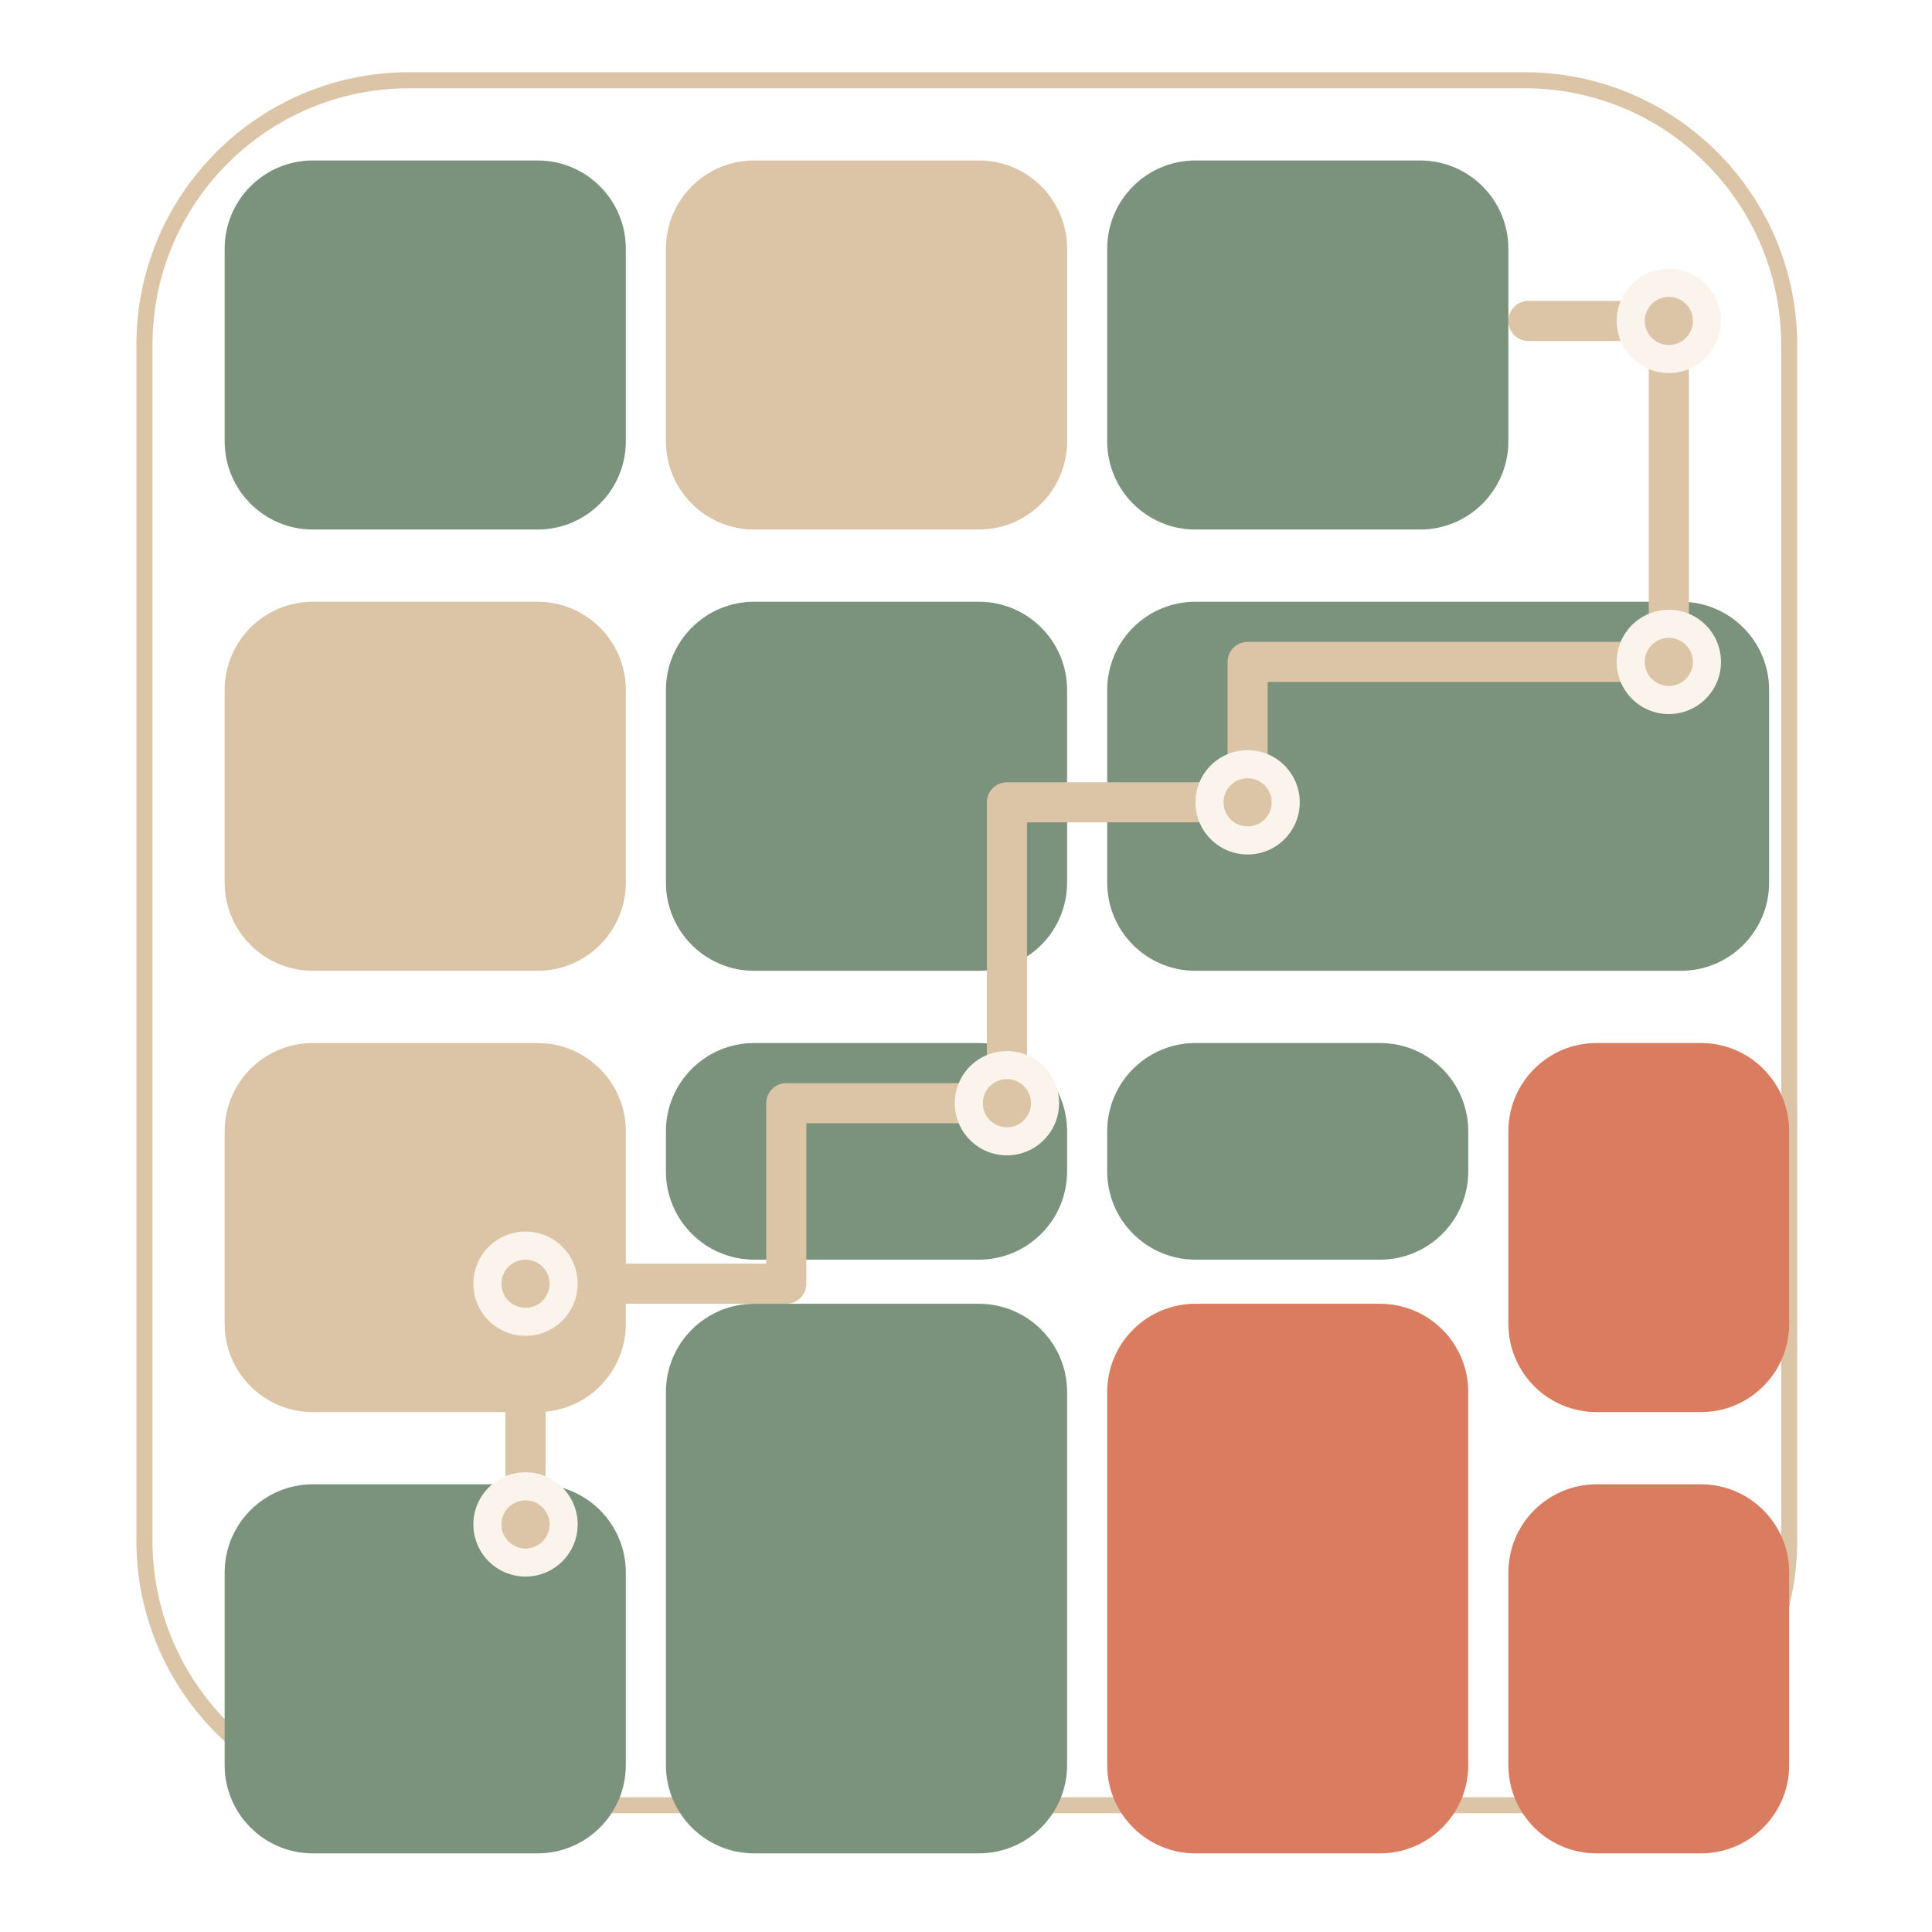
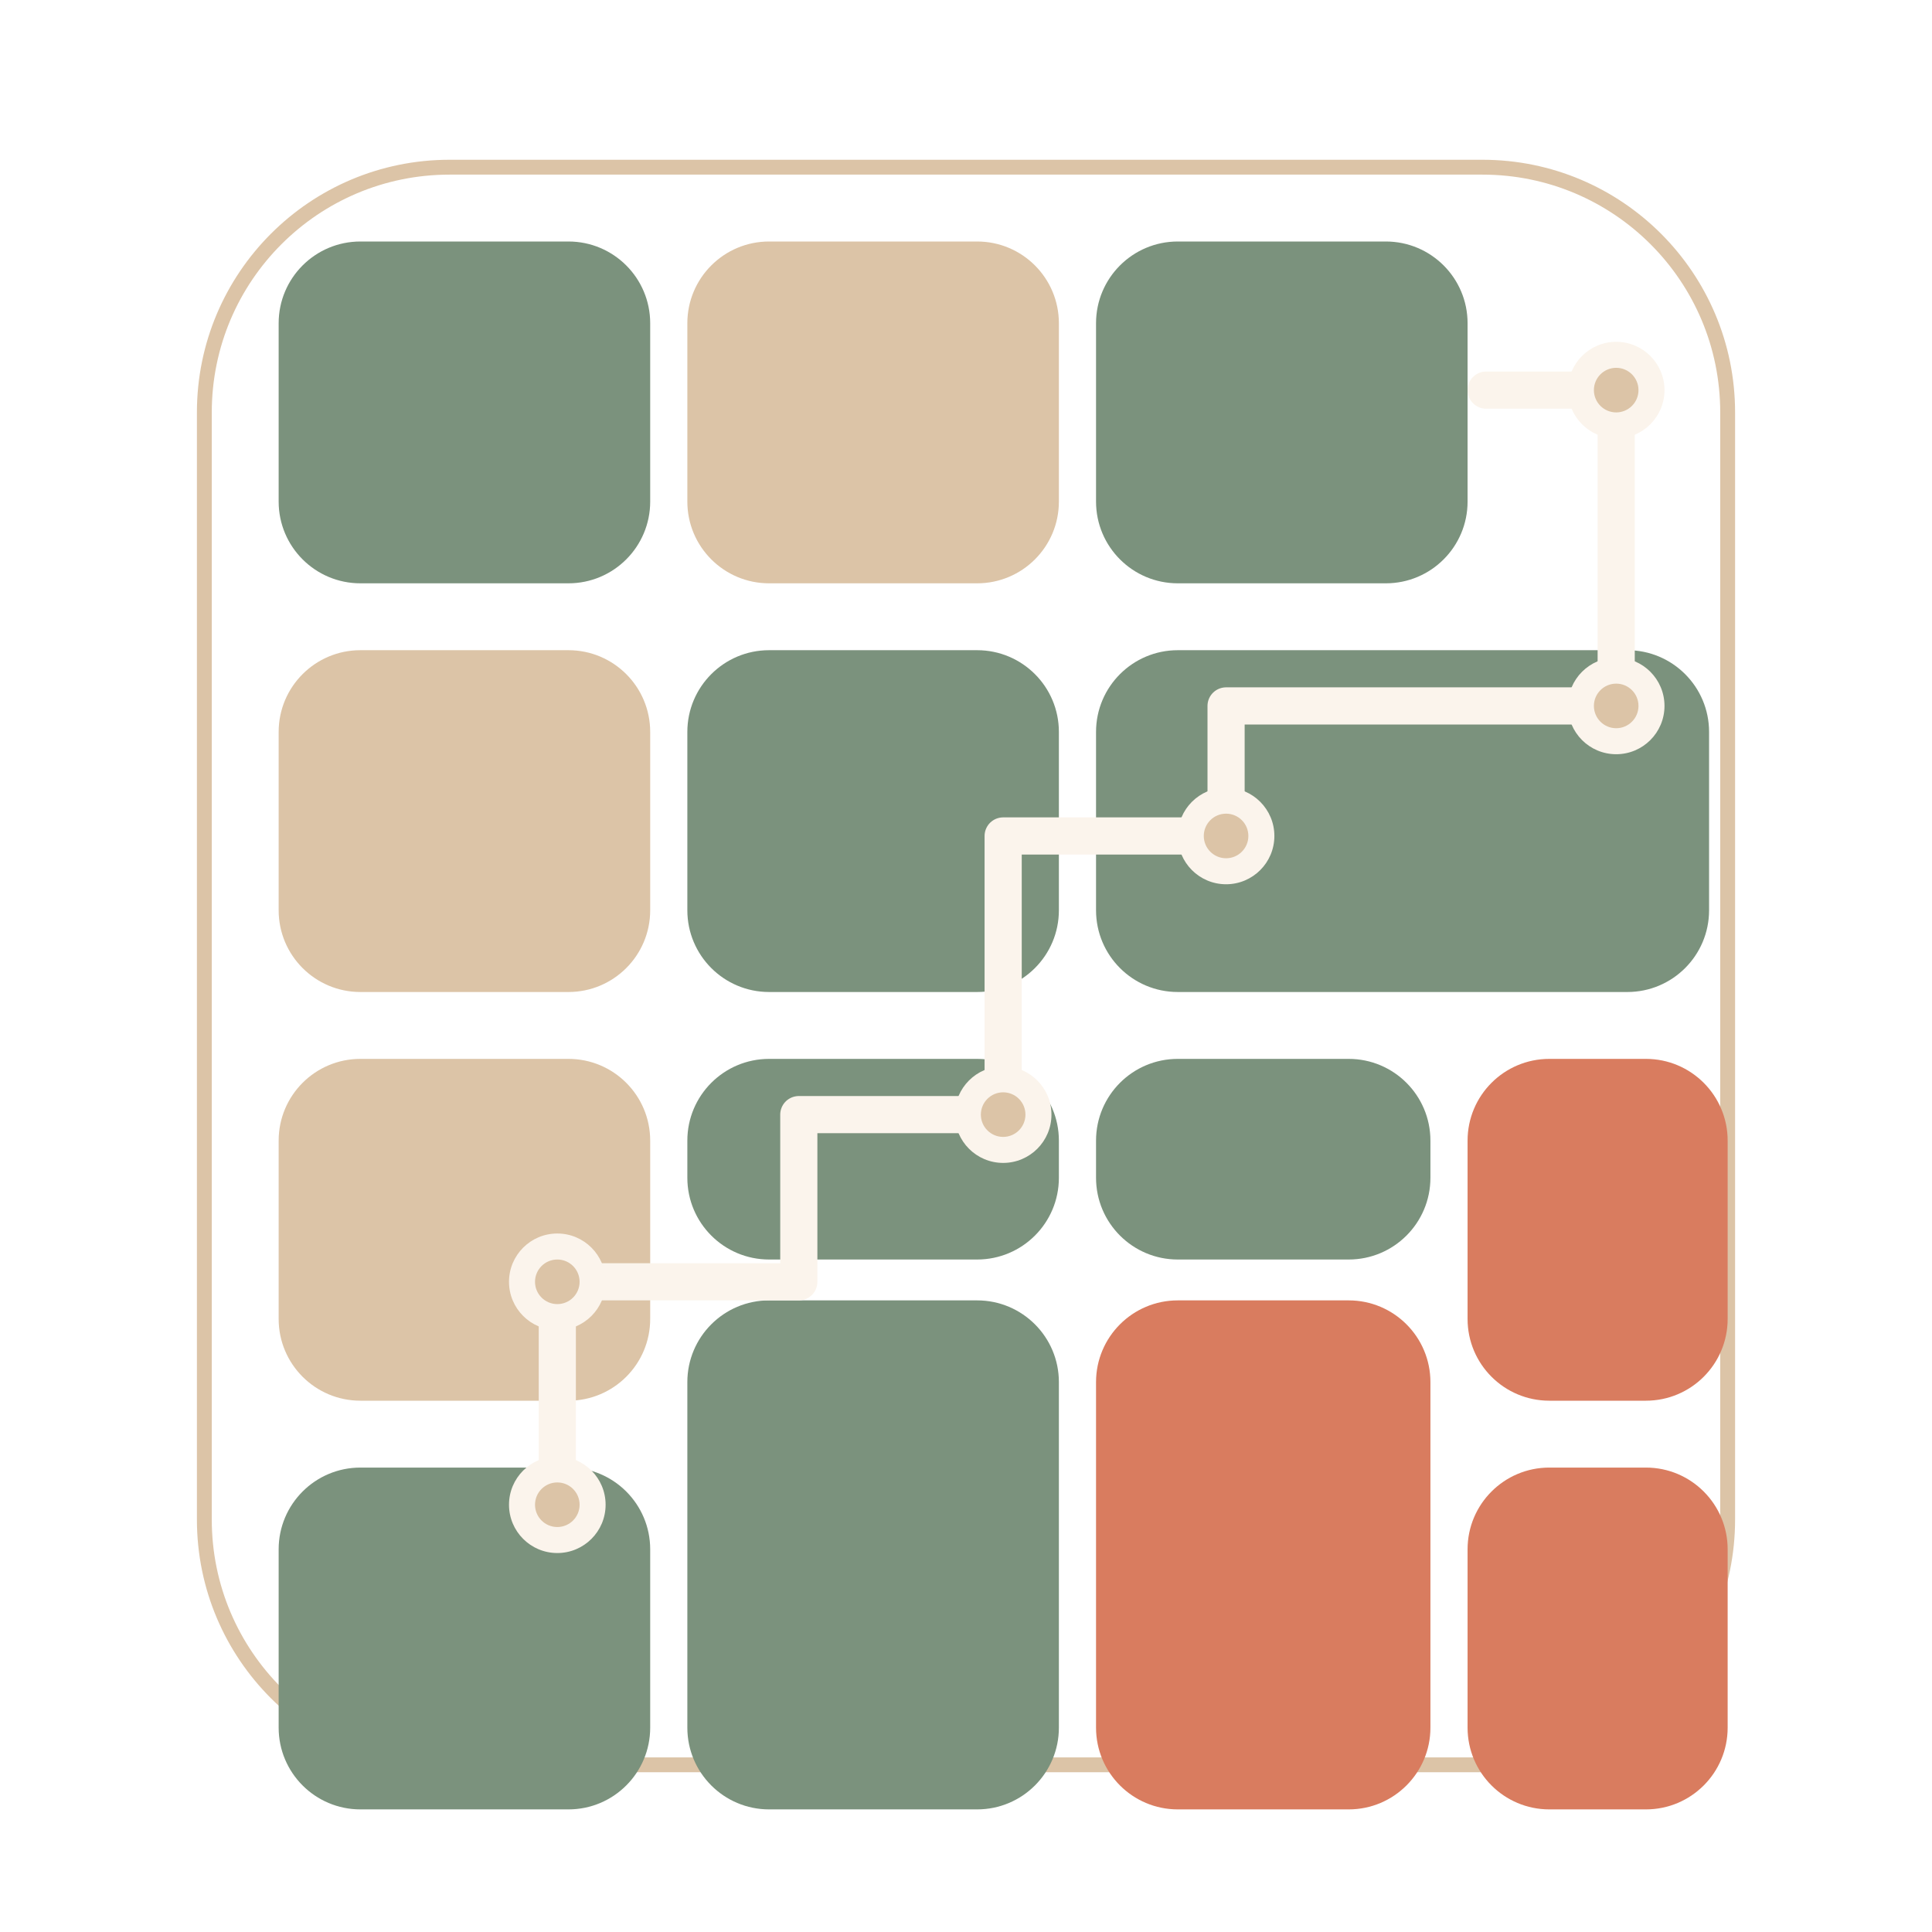
- <svg xmlns="http://www.w3.org/2000/svg" width="482" height="482" viewBox="-20.0 -20.0 481.6 481.6">
-   <g transform="translate(-39.0,-45.0)">
-     <rect x="55" y="45" width="410" height="430" rx="66" fill="none" stroke="#DCC4A7" stroke-width="4" />
-     <rect x="75" y="65" width="100" height="92" rx="22" fill="#7B927D" />
-     <rect x="185" y="65" width="100" height="92" rx="22" fill="#DCC4A7" />
-     <rect x="295" y="65" width="100" height="92" rx="22" fill="#7B927D" />
-     <rect x="75" y="175" width="100" height="92" rx="22" fill="#DCC4A7" />
-     <rect x="185" y="175" width="100" height="92" rx="22" fill="#7B927D" />
-     <rect x="295" y="175" width="165" height="92" rx="22" fill="#7B927D" />
-     <rect x="75" y="285" width="100" height="92" rx="22" fill="#DCC4A7" />
-     <rect x="185" y="285" width="100" height="54" rx="22" fill="#7B927D" />
-     <rect x="295" y="285" width="90" height="54" rx="22" fill="#7B927D" />
-     <rect x="395" y="285" width="70" height="92" rx="22" fill="#D97C5F" />
-     <rect x="75" y="395" width="100" height="92" rx="22" fill="#7B927D" />
-     <rect x="185" y="350" width="100" height="137" rx="22" fill="#7B927D" />
-     <rect x="295" y="350" width="90" height="137" rx="22" fill="#D97C5F" />
-     <rect x="395" y="395" width="70" height="92" rx="22" fill="#D97C5F" />
-     <path d="M 400,105 L 435,105 L 435,135 L 435,190 L 330,190 L 330,225 L 270,225 L 270,300 L 215,300 L 215,345 L 150,345 L 150,405" fill="none" stroke="#DCC4A7" stroke-width="10" stroke-linecap="round" stroke-linejoin="round" />
-     <circle cx="435" cy="105" r="13" fill="#FBF4EC" />
-     <circle cx="435" cy="105" r="6" fill="#DCC4A7" />
-     <circle cx="435" cy="190" r="13" fill="#FBF4EC" />
-     <circle cx="435" cy="190" r="6" fill="#DCC4A7" />
-     <circle cx="330" cy="225" r="13" fill="#FBF4EC" />
-     <circle cx="330" cy="225" r="6" fill="#DCC4A7" />
-     <circle cx="270" cy="300" r="13" fill="#FBF4EC" />
-     <circle cx="270" cy="300" r="6" fill="#DCC4A7" />
-     <circle cx="150" cy="345" r="13" fill="#FBF4EC" />
-     <circle cx="150" cy="345" r="6" fill="#DCC4A7" />
-     <circle cx="150" cy="405" r="13" fill="#FBF4EC" />
-     <circle cx="150" cy="405" r="6" fill="#DCC4A7" />
-   </g>
+ <svg xmlns="http://www.w3.org/2000/svg" width="520" height="520" viewBox="0 0 520 520">
+   <rect x="55" y="45" width="410" height="430" rx="66" fill="none" stroke="#DCC4A7" stroke-width="4" />
+   <rect x="75" y="65" width="100" height="92" rx="22" fill="#7B927D" />
+   <rect x="185" y="65" width="100" height="92" rx="22" fill="#DCC4A7" />
+   <rect x="295" y="65" width="100" height="92" rx="22" fill="#7B927D" />
+   <rect x="75" y="175" width="100" height="92" rx="22" fill="#DCC4A7" />
+   <rect x="185" y="175" width="100" height="92" rx="22" fill="#7B927D" />
+   <rect x="295" y="175" width="165" height="92" rx="22" fill="#7B927D" />
+   <rect x="75" y="285" width="100" height="92" rx="22" fill="#DCC4A7" />
+   <rect x="185" y="285" width="100" height="54" rx="22" fill="#7B927D" />
+   <rect x="295" y="285" width="90" height="54" rx="22" fill="#7B927D" />
+   <rect x="395" y="285" width="70" height="92" rx="22" fill="#D97C5F" />
+   <rect x="75" y="395" width="100" height="92" rx="22" fill="#7B927D" />
+   <rect x="185" y="350" width="100" height="137" rx="22" fill="#7B927D" />
+   <rect x="295" y="350" width="90" height="137" rx="22" fill="#D97C5F" />
+   <rect x="395" y="395" width="70" height="92" rx="22" fill="#D97C5F" />
+   <path d="M 400,105 L 435,105 L 435,135 L 435,190 L 330,190 L 330,225 L 270,225 L 270,300 L 215,300 L 215,345 L 150,345 L 150,405" fill="none" stroke="#FBF4EC" stroke-width="10" stroke-linecap="round" stroke-linejoin="round" />
+   <circle cx="435" cy="105" r="13" fill="#FBF4EC" />
+   <circle cx="435" cy="105" r="6" fill="#DCC4A7" />
+   <circle cx="435" cy="190" r="13" fill="#FBF4EC" />
+   <circle cx="435" cy="190" r="6" fill="#DCC4A7" />
+   <circle cx="330" cy="225" r="13" fill="#FBF4EC" />
+   <circle cx="330" cy="225" r="6" fill="#DCC4A7" />
+   <circle cx="270" cy="300" r="13" fill="#FBF4EC" />
+   <circle cx="270" cy="300" r="6" fill="#DCC4A7" />
+   <circle cx="150" cy="345" r="13" fill="#FBF4EC" />
+   <circle cx="150" cy="345" r="6" fill="#DCC4A7" />
+   <circle cx="150" cy="405" r="13" fill="#FBF4EC" />
+   <circle cx="150" cy="405" r="6" fill="#DCC4A7" />
</svg>
